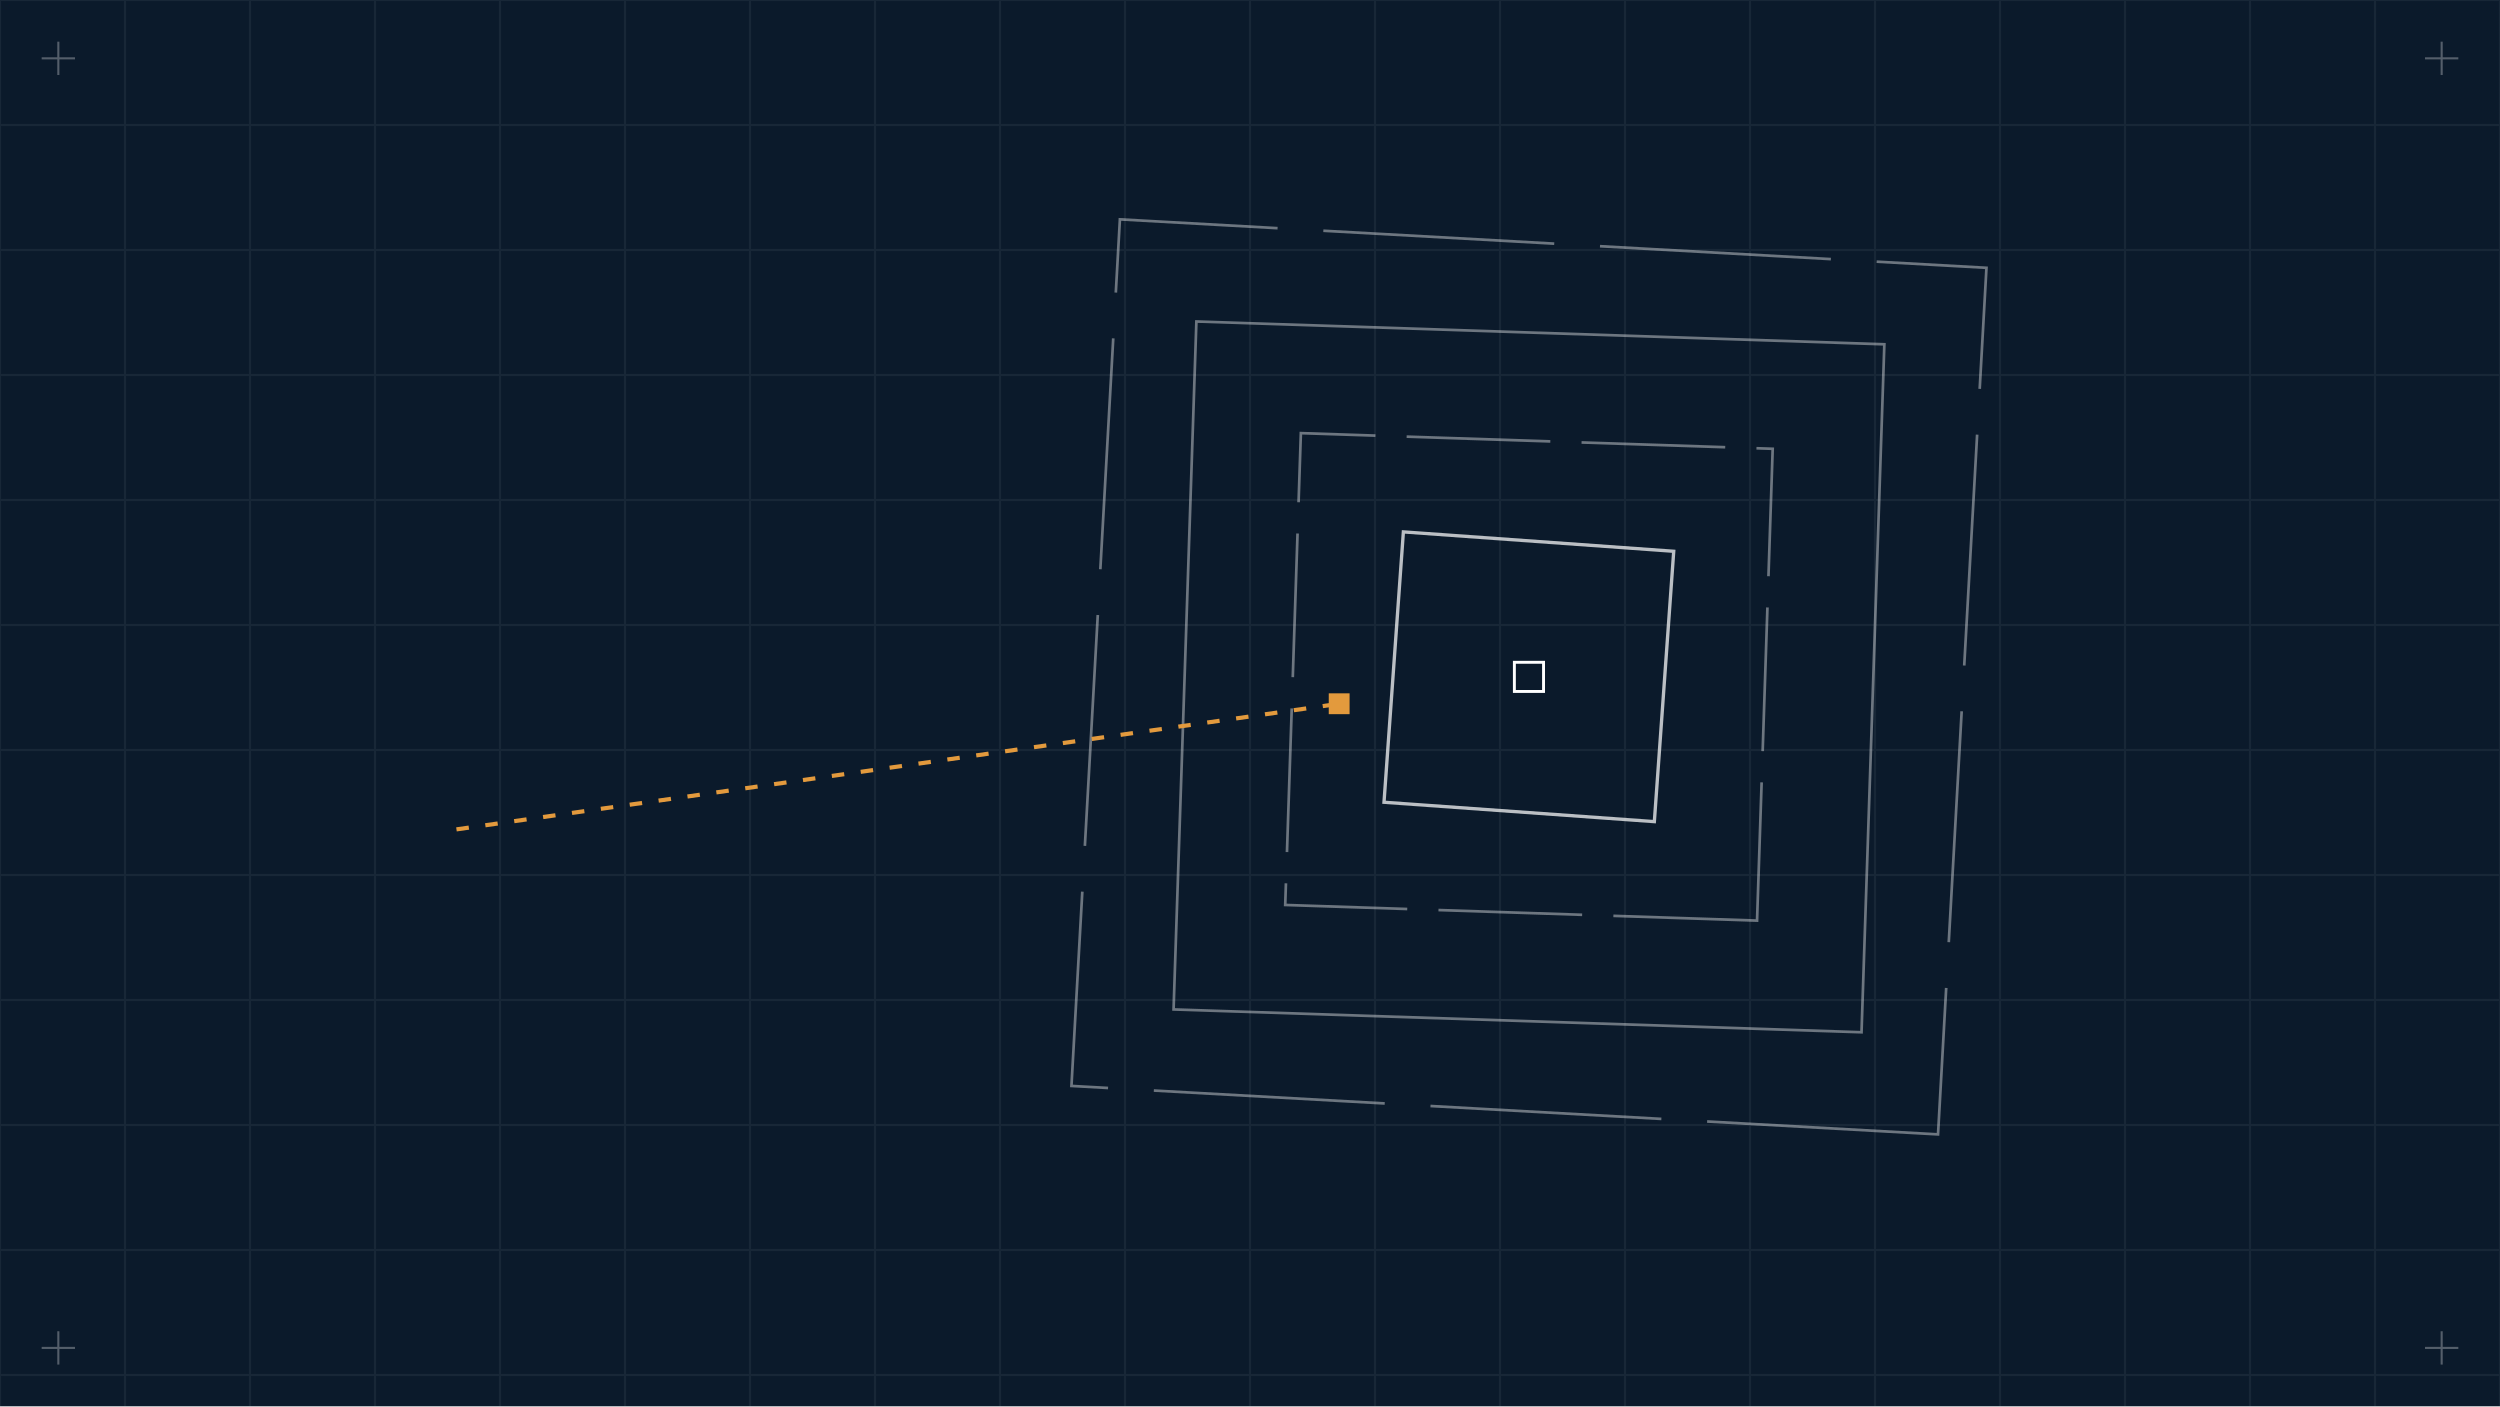
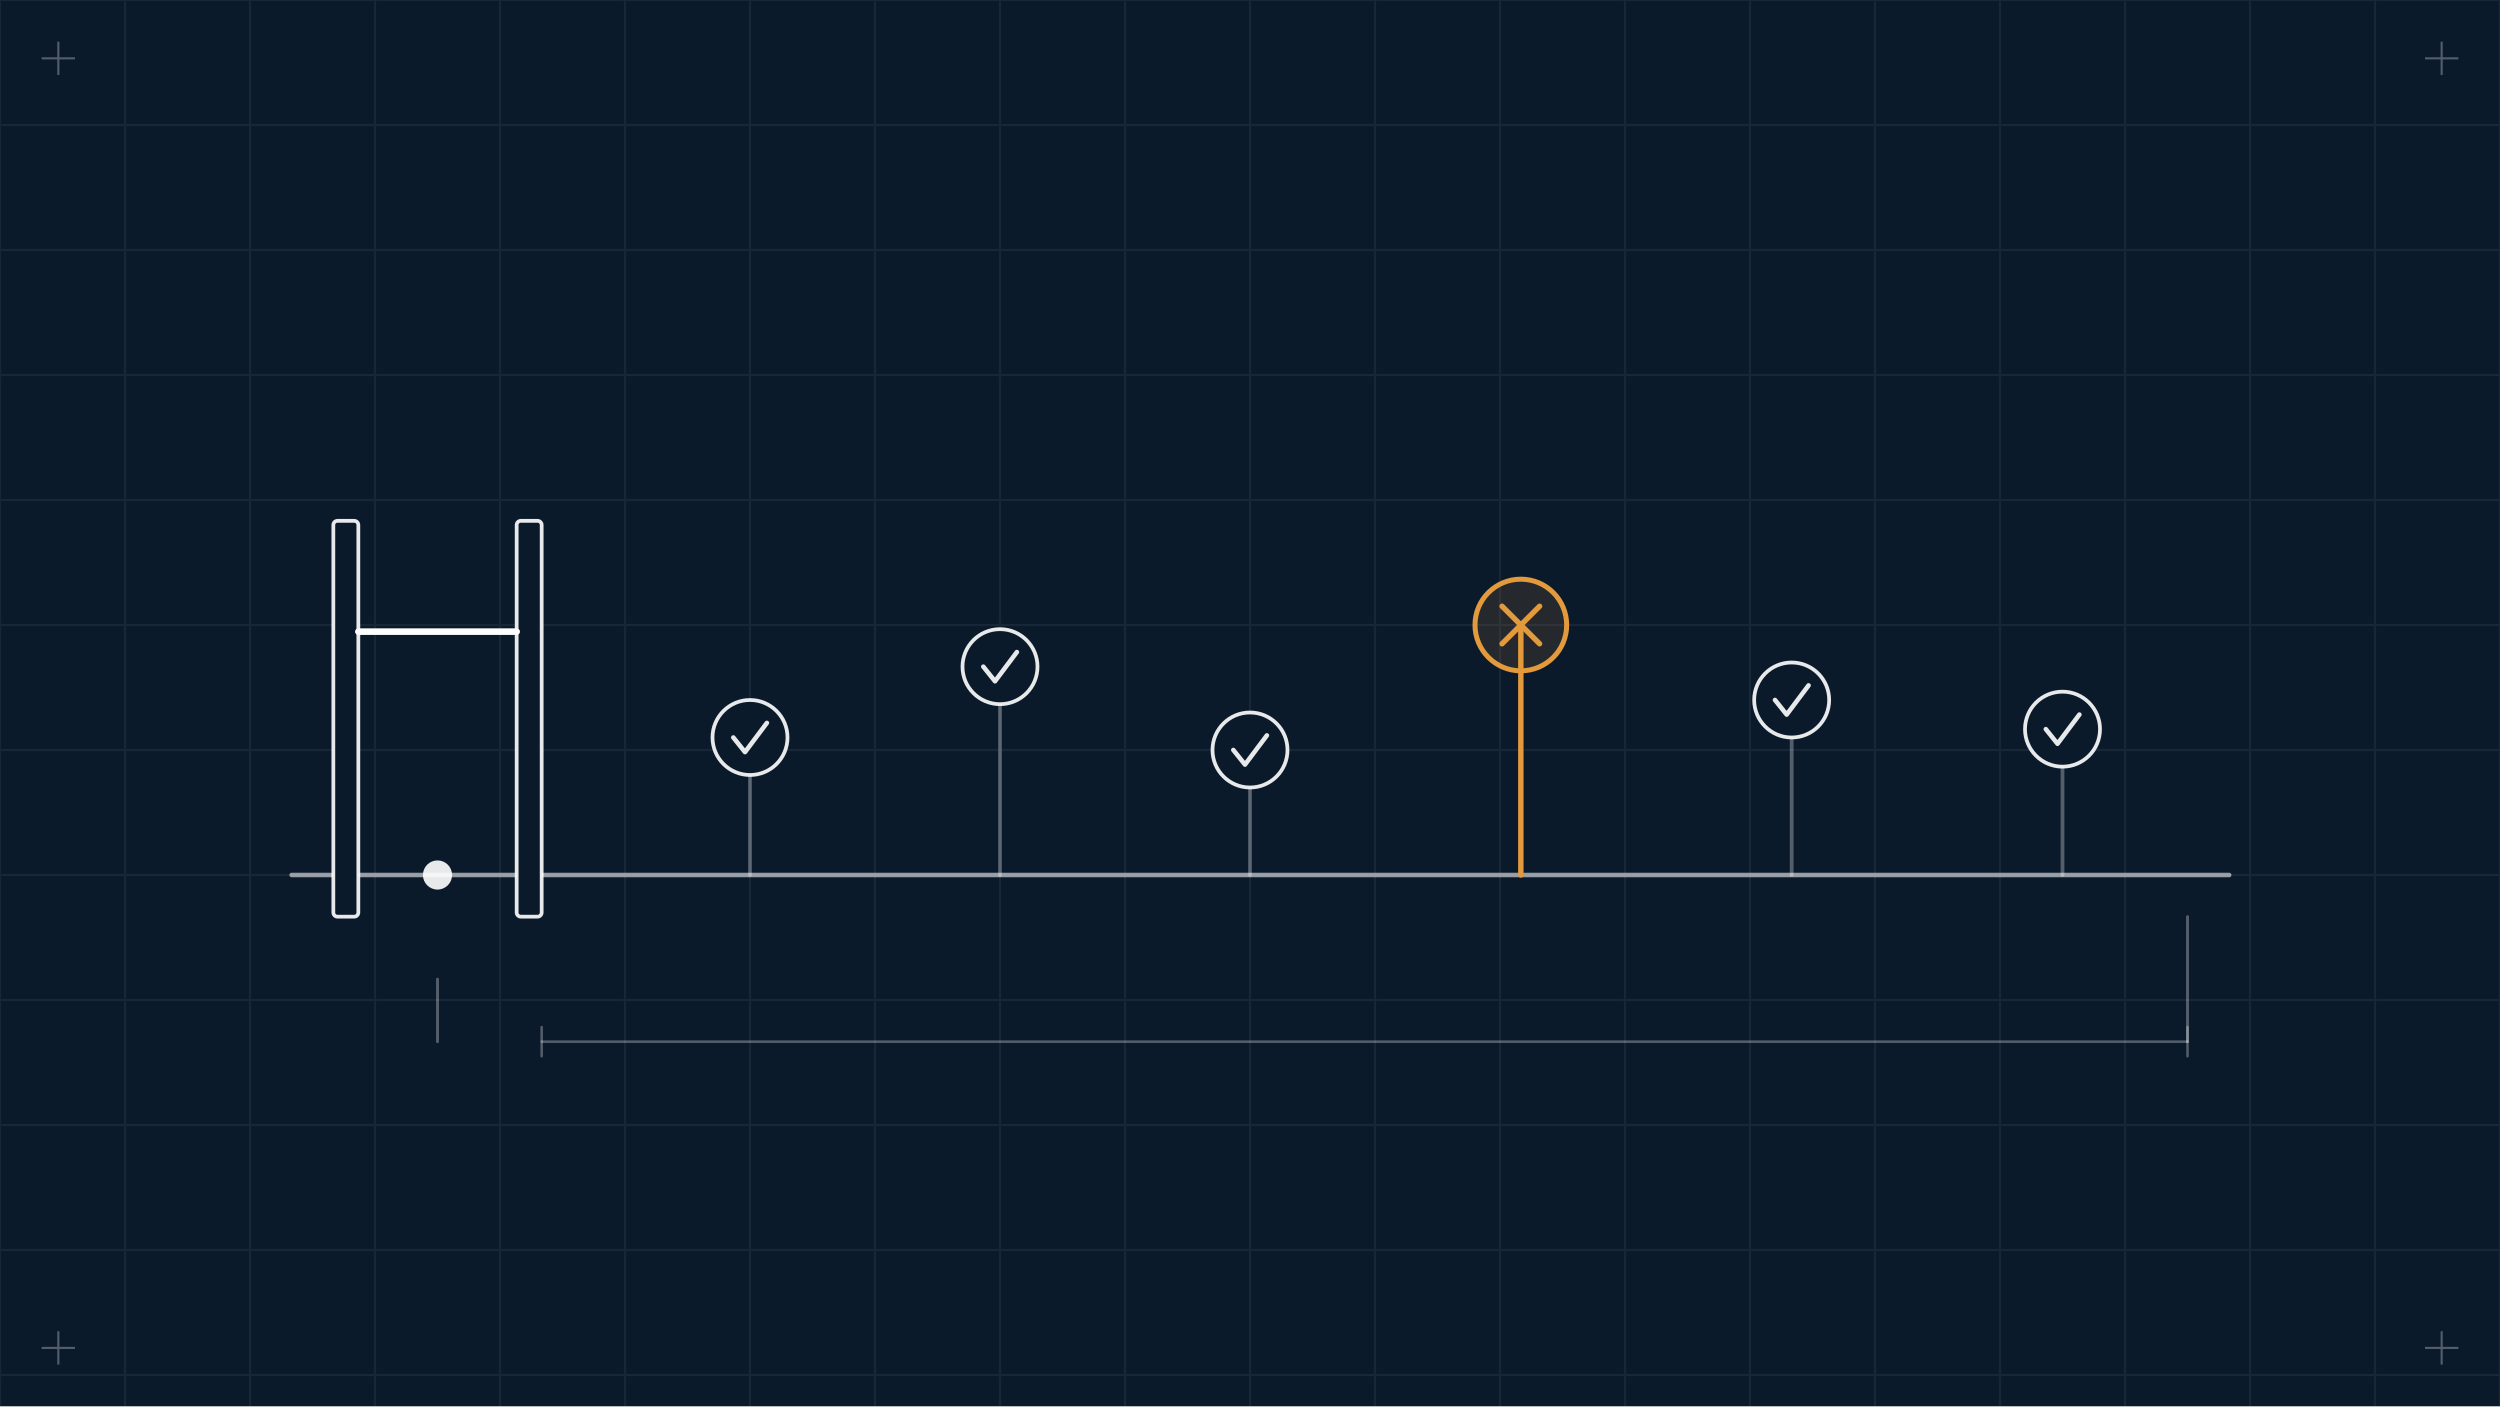
- <svg xmlns="http://www.w3.org/2000/svg" viewBox="0 0 1200 675" role="img" aria-label="Abstract illustration of layered security perimeters around a protected core">
+ <svg xmlns="http://www.w3.org/2000/svg" viewBox="0 0 1200 675" role="img" aria-label="A login checkpoint followed by further checks along the life of a session">
  <rect width="1200" height="675" fill="#0b1a2b" />
  <path d="M0 0V675M60 0V675M120 0V675M180 0V675M240 0V675M300 0V675M360 0V675M420 0V675M480 0V675M540 0V675M600 0V675M660 0V675M720 0V675M780 0V675M840 0V675M900 0V675M960 0V675M1020 0V675M1080 0V675M1140 0V675M1200 0V675M0 0H1200M0 60H1200M0 120H1200M0 180H1200M0 240H1200M0 300H1200M0 360H1200M0 420H1200M0 480H1200M0 540H1200M0 600H1200M0 660H1200" stroke="rgba(255,255,255,.055)" stroke-width="1" fill="none" />
  <path d="M20 28h16M28 20v16" stroke="rgba(255,255,255,.3)" stroke-width="1" />
  <path d="M1164 28h16M1172 20v16" stroke="rgba(255,255,255,.3)" stroke-width="1" />
  <path d="M20 647h16M28 639v16" stroke="rgba(255,255,255,.3)" stroke-width="1" />
  <path d="M1164 647h16M1172 639v16" stroke="rgba(255,255,255,.3)" stroke-width="1" />
-   <path d="M798.9 389.9L668.8 389.9L668.8 259.8L798.9 259.8Z" stroke="rgba(255,255,255,.72)" stroke-width="1.6" fill="none" stroke-dasharray="none" transform="rotate(4.1 733.9 324.9)" />
-   <path d="M847.2 438.2L620.6 438.2L620.6 211.6L847.2 211.6Z" stroke="rgba(255,255,255,.4)" stroke-width="1.3" fill="none" stroke-dasharray="69 15" transform="rotate(1.9 733.9 324.9)" />
-   <path d="M899.1 490.1L568.7 490.1L568.7 159.7L899.1 159.7Z" stroke="rgba(255,255,255,.4)" stroke-width="1.3" fill="none" stroke-dasharray="none" transform="rotate(1.9 733.9 324.9)" />
-   <path d="M942.2 533.2L525.6 533.2L525.6 116.6L942.2 116.6Z" stroke="rgba(255,255,255,.4)" stroke-width="1.3" fill="none" stroke-dasharray="111 22" transform="rotate(3.2 733.9 324.9)" />
-   <path d="M219.1 398.1L642.8 337.8" stroke="#e39a3d" stroke-width="2" stroke-dasharray="6 8" />
-   <rect x="637.8" y="332.8" width="10" height="10" fill="#e39a3d" />
-   <rect x="726.9" y="317.9" width="14" height="14" fill="none" stroke="#fff" stroke-width="1.4" />
+   <path d="M140 420L1070 420" stroke="rgba(255,255,255,.56)" stroke-width="2.2" fill="none" stroke-linecap="round" stroke-linejoin="round" />
+   <rect x="160" y="250" width="12" height="190" rx="2" stroke="rgba(255,255,255,.9)" stroke-width="1.8" fill="#0b1a2b" />
+   <rect x="248" y="250" width="12" height="190" rx="2" stroke="rgba(255,255,255,.9)" stroke-width="1.8" fill="#0b1a2b" />
+   <path d="M172 303.2L248 303.2" stroke="rgba(255,255,255,.9)" stroke-width="3" fill="none" stroke-linecap="round" stroke-linejoin="round" />
+   <path d="M172 303.2L248 303.2" stroke="rgba(255,255,255,.9)" stroke-width="3" fill="none" stroke-linecap="round" stroke-linejoin="round" />
+   <circle cx="210" cy="420" r="7" fill="rgba(255,255,255,.9)" />
+   <path d="M360 354L360 420" stroke="rgba(255,255,255,.3)" stroke-width="1.8" fill="none" stroke-linecap="round" stroke-linejoin="round" />
+   <circle cx="360" cy="354" r="18" stroke="rgba(255,255,255,.9)" stroke-width="1.8" fill="#0b1a2b" />
+   <path d="M352 354l5.6 7l10.5 -14" stroke="rgba(255,255,255,.9)" stroke-width="2.2" fill="none" stroke-linecap="round" stroke-linejoin="round" />
+   <path d="M480 320L480 420" stroke="rgba(255,255,255,.3)" stroke-width="1.8" fill="none" stroke-linecap="round" stroke-linejoin="round" />
+   <circle cx="480" cy="320" r="18" stroke="rgba(255,255,255,.9)" stroke-width="1.8" fill="#0b1a2b" />
+   <path d="M472 320l5.6 7l10.5 -14" stroke="rgba(255,255,255,.9)" stroke-width="2.2" fill="none" stroke-linecap="round" stroke-linejoin="round" />
+   <path d="M600 360L600 420" stroke="rgba(255,255,255,.3)" stroke-width="1.8" fill="none" stroke-linecap="round" stroke-linejoin="round" />
+   <circle cx="600" cy="360" r="18" stroke="rgba(255,255,255,.9)" stroke-width="1.8" fill="#0b1a2b" />
+   <path d="M592 360l5.6 7l10.5 -14" stroke="rgba(255,255,255,.9)" stroke-width="2.2" fill="none" stroke-linecap="round" stroke-linejoin="round" />
+   <path d="M730 300L730 420" stroke="#e39a3d" stroke-width="2.6" fill="none" stroke-linecap="round" stroke-linejoin="round" />
+   <circle cx="730" cy="300" r="22" stroke="#e39a3d" stroke-width="2.4" fill="rgba(227,154,61,.12)" />
+   <path d="M721 291L739 309" stroke="#e39a3d" stroke-width="2.6" fill="none" stroke-linecap="round" stroke-linejoin="round" />
+   <path d="M721 309L739 291" stroke="#e39a3d" stroke-width="2.6" fill="none" stroke-linecap="round" stroke-linejoin="round" />
+   <path d="M860 336L860 420" stroke="rgba(255,255,255,.3)" stroke-width="1.8" fill="none" stroke-linecap="round" stroke-linejoin="round" />
+   <circle cx="860" cy="336" r="18" stroke="rgba(255,255,255,.9)" stroke-width="1.8" fill="#0b1a2b" />
+   <path d="M852 336l5.6 7l10.5 -14" stroke="rgba(255,255,255,.9)" stroke-width="2.2" fill="none" stroke-linecap="round" stroke-linejoin="round" />
+   <path d="M990 350L990 420" stroke="rgba(255,255,255,.3)" stroke-width="1.8" fill="none" stroke-linecap="round" stroke-linejoin="round" />
+   <circle cx="990" cy="350" r="18" stroke="rgba(255,255,255,.9)" stroke-width="1.8" fill="#0b1a2b" />
+   <path d="M982 350l5.6 7l10.5 -14" stroke="rgba(255,255,255,.9)" stroke-width="2.2" fill="none" stroke-linecap="round" stroke-linejoin="round" />
+   <path d="M260 500L1050 500" stroke="rgba(255,255,255,.3)" stroke-width="1.2" fill="none" stroke-linecap="round" stroke-linejoin="round" />
+   <path d="M260 493L260 507" stroke="rgba(255,255,255,.3)" stroke-width="1.2" fill="none" stroke-linecap="round" stroke-linejoin="round" />
+   <path d="M1050 493L1050 507" stroke="rgba(255,255,255,.3)" stroke-width="1.2" fill="none" stroke-linecap="round" stroke-linejoin="round" />
+   <path d="M210 470 V500" stroke="rgba(255,255,255,.3)" stroke-width="1.4" fill="none" stroke-linecap="round" stroke-linejoin="round" />
+   <path d="M1050 440 V500" stroke="rgba(255,255,255,.3)" stroke-width="1.4" fill="none" stroke-linecap="round" stroke-linejoin="round" />
</svg>
